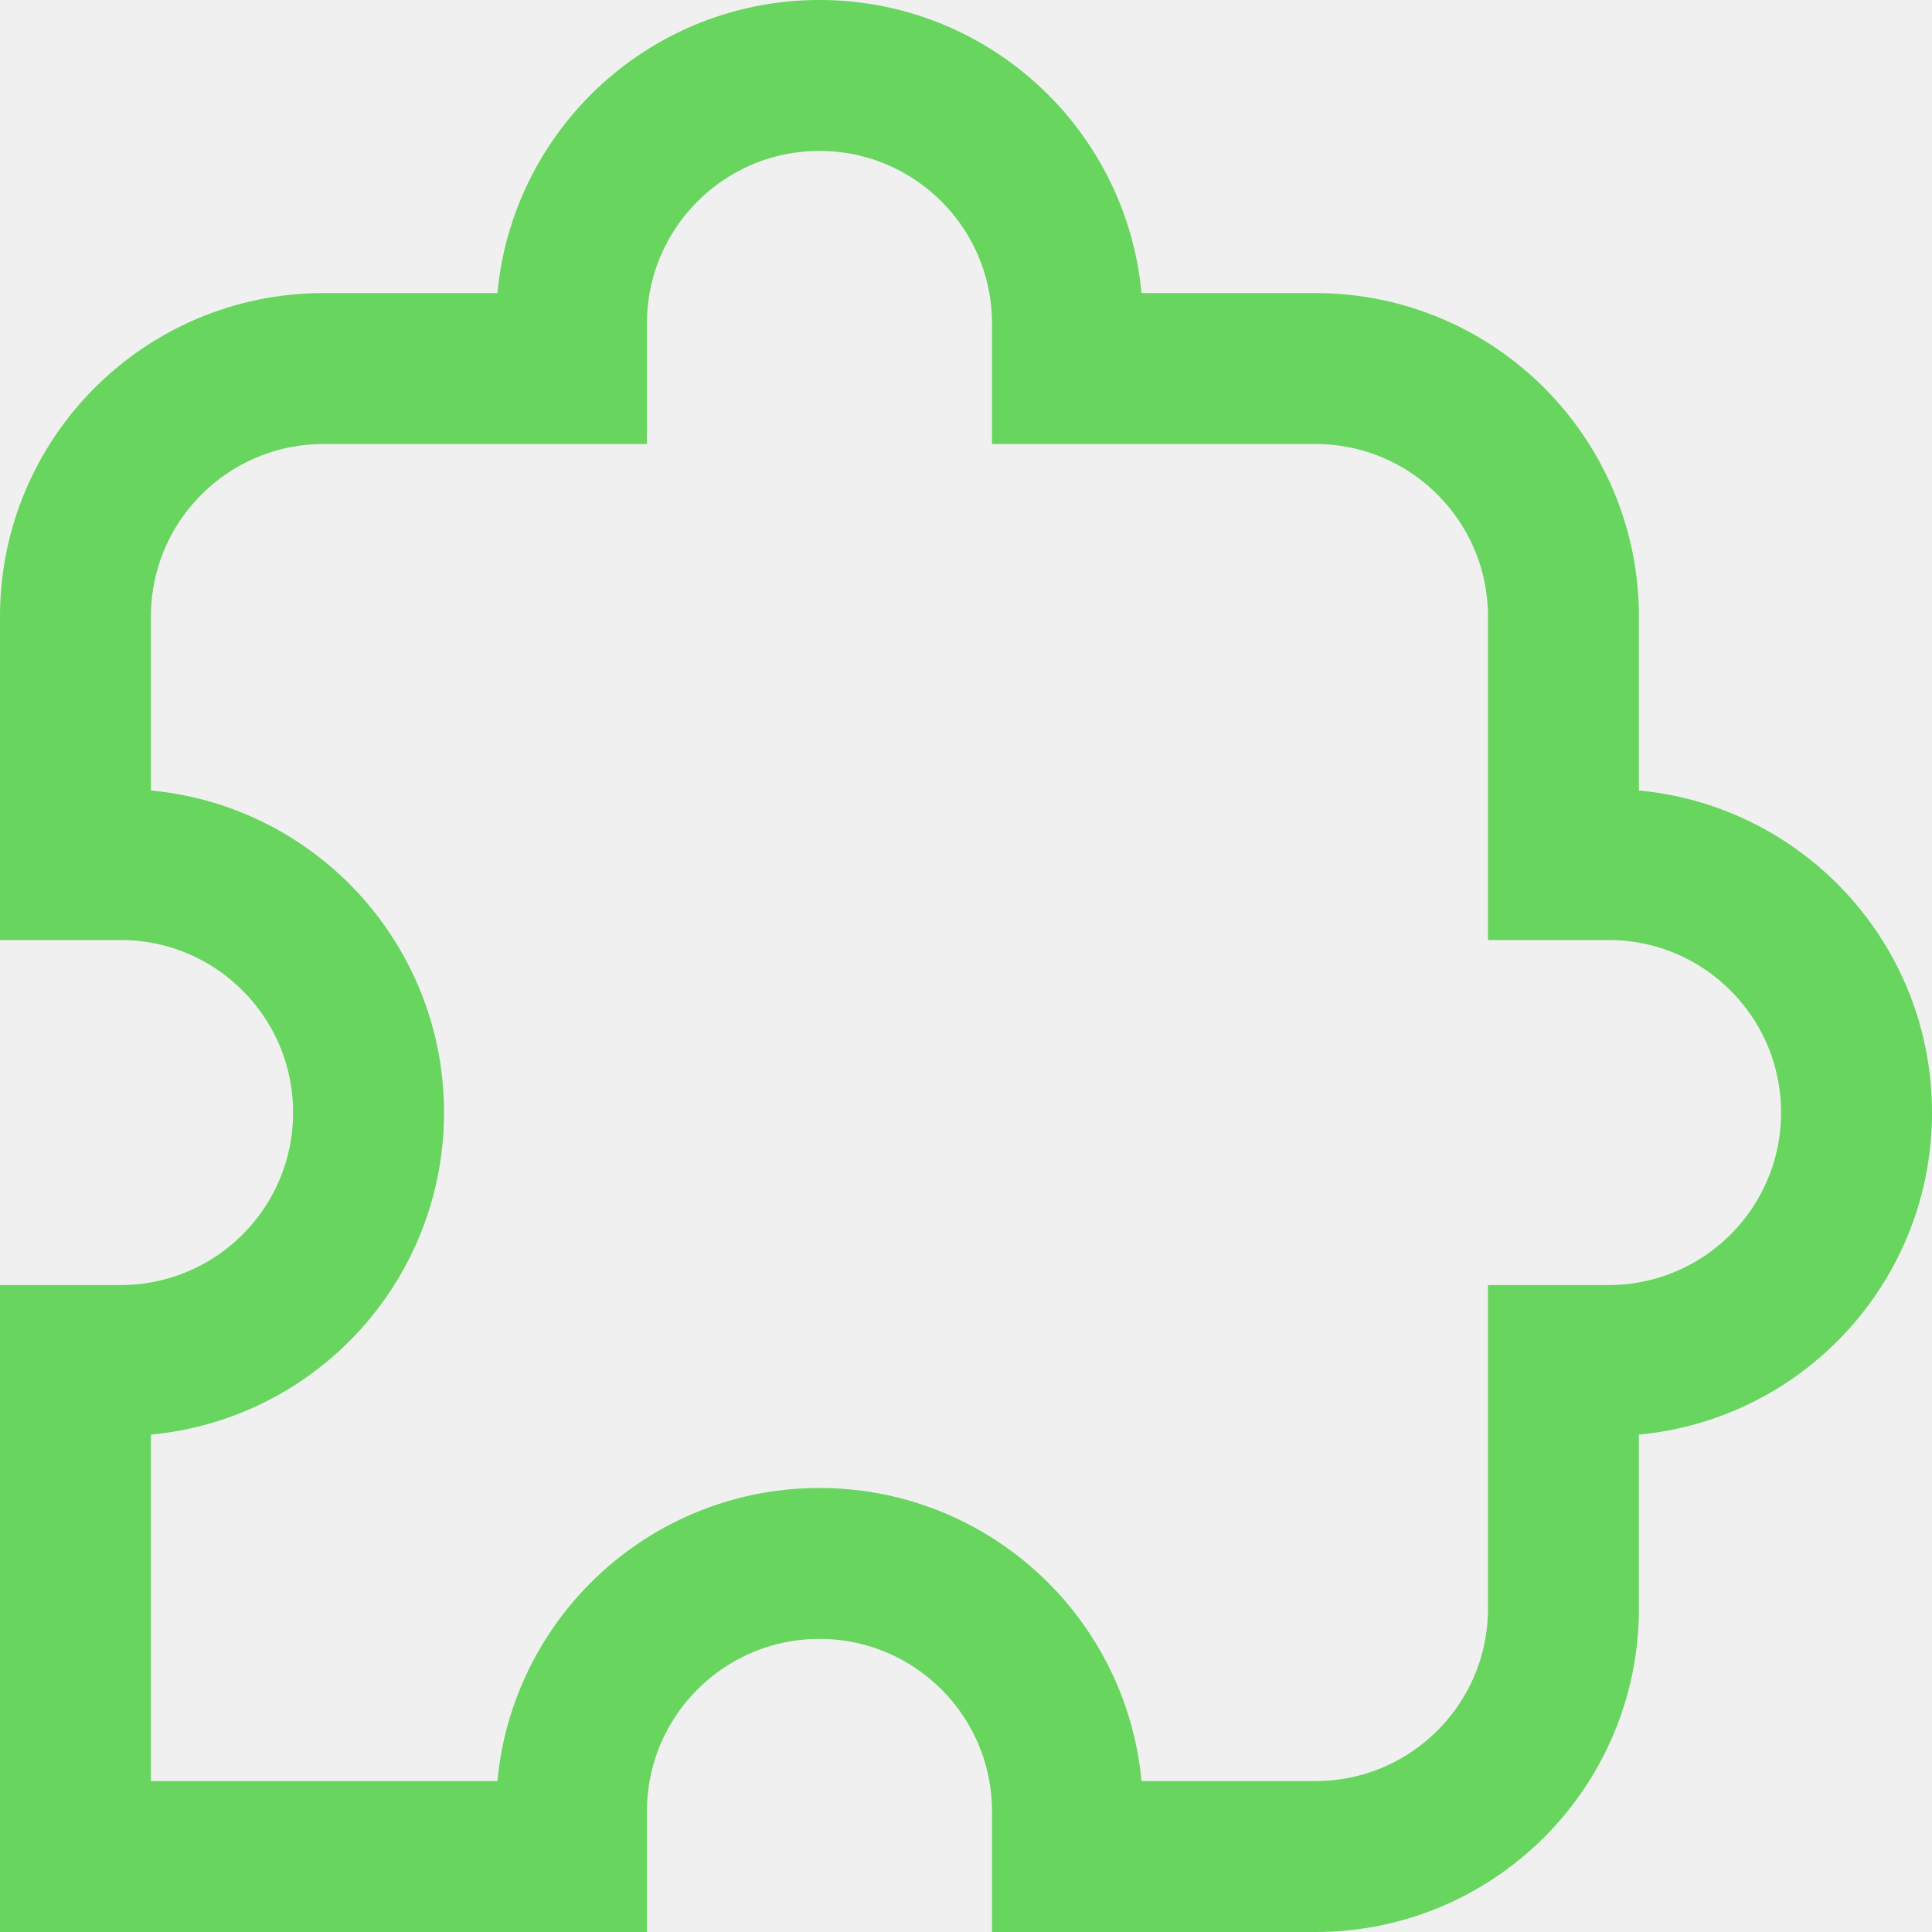
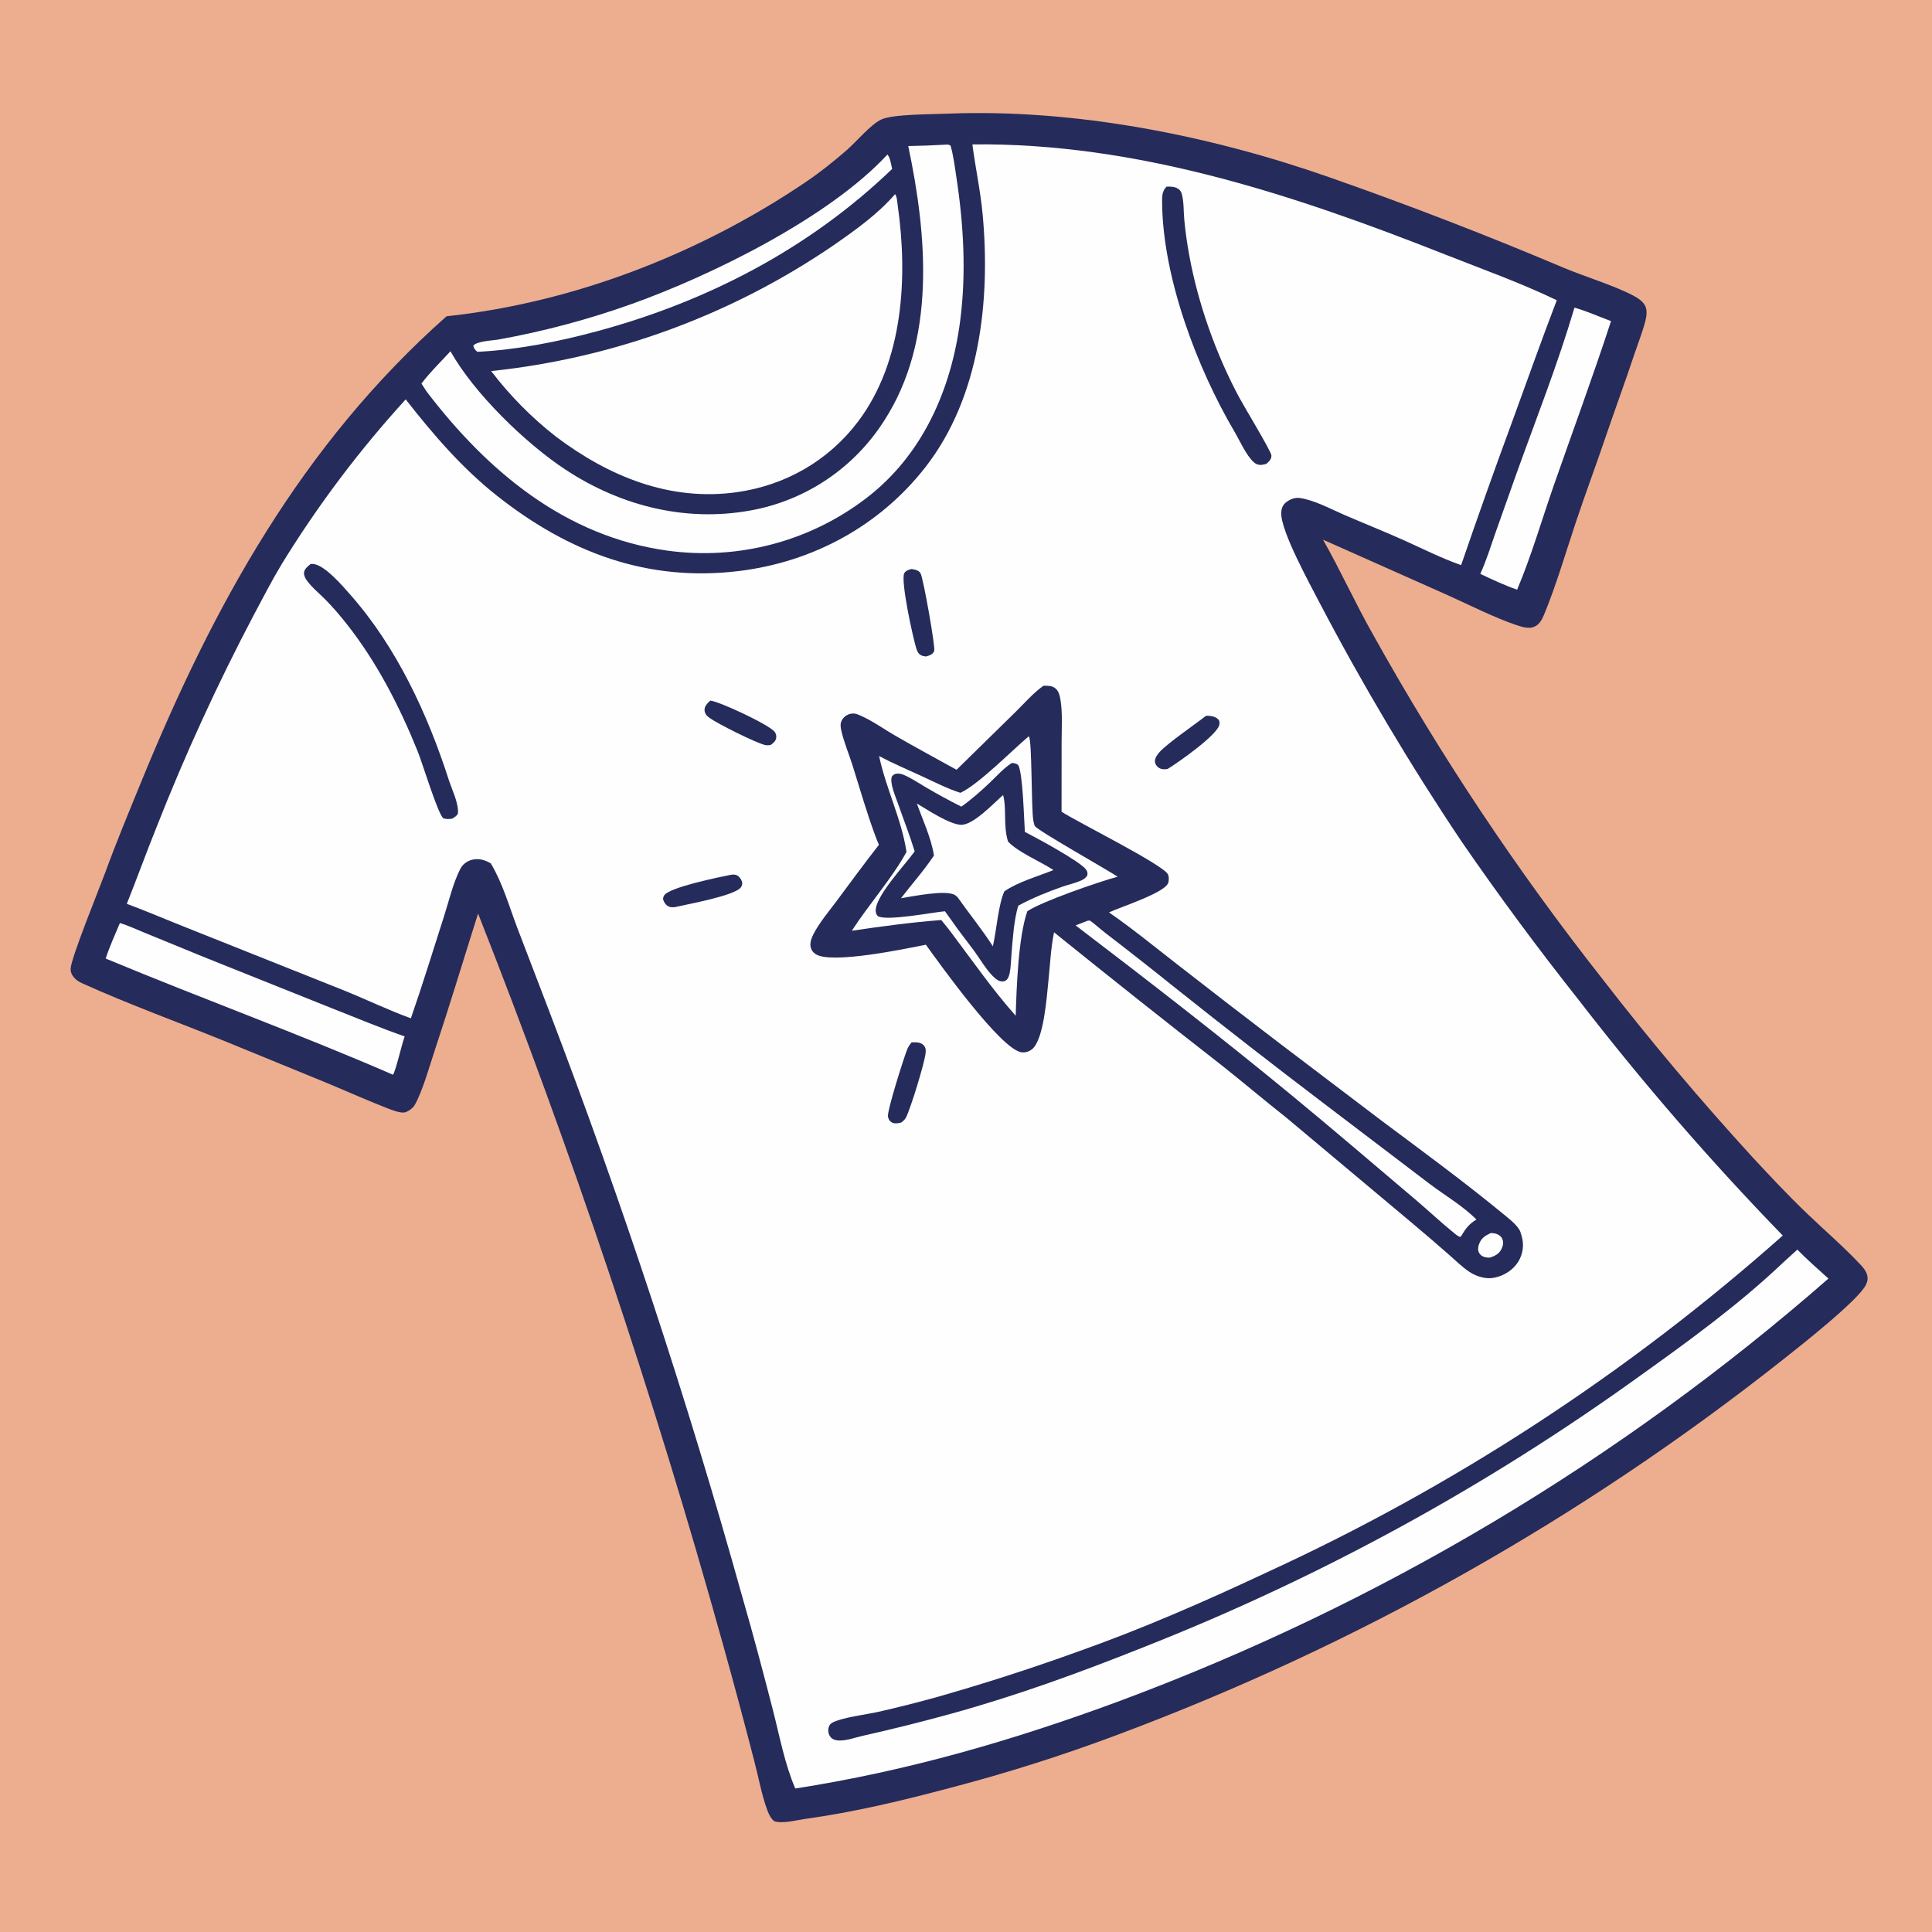
- <svg xmlns="http://www.w3.org/2000/svg" width="72" height="72" viewBox="0 0 72 72" fill="none">
-   <g clip-path="url(#clip0_305_516)">
-     <g clip-path="url(#clip1_305_516)">
-       <path d="M49.023 69.188C54.127 69.188 58.265 65.05 58.265 59.945V50.703H59.945C65.05 50.703 69.188 46.566 69.188 41.461C69.188 36.357 65.05 32.219 59.945 32.219H58.265V22.977C58.265 17.873 54.127 13.735 49.023 13.735H39.781V12.055C39.781 6.95 35.643 2.812 30.539 2.812C25.434 2.812 21.297 6.95 21.297 12.055V13.735H12.055C6.95 13.735 2.812 17.873 2.812 22.977V32.219H4.493C9.597 32.219 13.735 36.357 13.735 41.461C13.735 46.566 9.597 50.703 4.493 50.703H2.812V69.188H21.297V67.507C21.297 62.403 25.434 58.265 30.539 58.265C35.643 58.265 39.781 62.403 39.781 67.507V69.188H49.023Z" stroke="#67D55E" stroke-width="5.625" />
-     </g>
-   </g>
-   <defs>
-     <clipPath id="clip0_305_516">
-       <rect width="72" height="72" fill="white" />
-     </clipPath>
-     <clipPath id="clip1_305_516">
-       <rect width="72" height="72" fill="white" />
-     </clipPath>
-   </defs>
+ <svg xmlns="http://www.w3.org/2000/svg" width="1024" height="1024" viewBox="0 0 1024 1024">
+   <path fill="#EDAE8F" d="M0 0L1024 0L1024 1024L0 1024L0 0Z" />
+   <path fill="#252B5B" d="M502.811 60.222C569.869 57.637 641.285 71.762 704.444 93.912C746.457 108.621 787.993 124.662 828.988 142.01C840.25 146.714 855.362 151.262 865.703 156.682C868.077 157.926 871.073 159.893 872.153 162.472C873.09 164.71 872.671 167.836 872.085 170.107C870.588 175.903 868.267 181.73 866.367 187.419C861.299 202.591 855.783 217.585 850.628 232.72C845.537 247.668 839.998 262.475 835.016 277.453C829.706 293.415 824.858 310.039 818.467 325.599C817.279 328.49 815.798 331.386 812.564 332.418C810.063 333.216 806.935 332.361 804.522 331.574C792.847 327.765 778.44 320.461 766.933 315.286L701.243 286.046C710.68 302.709 718.582 320.252 728.062 336.898C763.519 400.545 803.976 461.275 849.05 518.516C874.487 551.41 901.285 583.23 929.374 613.891C938.624 623.839 947.915 633.742 957.724 643.144C967.073 652.105 977.164 660.788 986.024 670.21C987.422 671.696 988.734 673.23 989.421 675.182C990.165 677.298 989.933 678.985 988.984 680.974C985.118 689.076 953.732 713.752 944.522 721.01C838.097 805.112 719.199 872.09 592.119 919.528C563.232 930.373 533.802 939.715 503.949 947.517C478.705 954.254 452.617 960.524 426.711 964.063C422.066 964.697 414.722 966.774 410.329 965.262C408.554 963.777 407.538 961.701 406.738 959.556C403.641 951.257 402.002 941.737 399.715 933.134C394.348 912.3 388.769 891.522 382.977 870.802C346.505 739.772 303.25 610.726 253.387 484.184C245.724 508.406 238.417 532.693 230.4 556.809C227.649 565.086 223.846 578.729 219.724 585.801C218.794 587.397 215.935 589.504 214.1 589.665C211.767 589.869 207.856 588.374 205.655 587.526C194.896 583.38 184.311 578.6 173.662 574.167L119.997 552.182C94.541 541.823 68.582 532.474 43.535 521.148C41.993 520.451 40.635 519.632 39.476 518.379C38.181 516.981 37.357 515.338 37.444 513.392C37.707 507.512 52.77 470.692 55.9 462.137C61.734 446.188 68.271 430.467 74.697 414.748C112.996 321.073 159.929 235.599 236.69 167.629C304.104 160.454 371.322 134.288 427.349 96.281C434.831 91.206 442.067 85.44 448.873 79.491C453.838 75.151 461.526 65.945 467.101 63.333C473.325 60.417 494.722 60.601 502.811 60.222Z" />
+   <path fill="#FEFEFE" d="M515.387 76.538C602.288 75.508 686.013 103.305 765.871 134.852C785.628 142.657 805.98 149.918 825.127 159.126C817.085 180.109 809.561 201.33 801.868 222.445C792.429 248.034 783.282 273.729 774.428 299.526C764.102 295.938 754.061 290.816 744.08 286.347C733.687 281.693 723.103 277.462 712.642 272.963C705.44 269.866 696.552 264.967 688.756 263.935C686.196 263.597 683.275 264.804 681.362 266.469C679.793 267.835 679.148 269.702 679.072 271.742C678.712 281.503 694.561 310.032 699.38 319.431C722.162 362.901 747.261 405.116 774.57 445.894C794.385 474.675 815.164 502.78 836.872 530.161C870.504 573.731 906.569 615.366 944.896 654.869C862.792 727.802 770.298 788.121 670.45 833.845C637.931 849.114 604.625 863.634 570.732 875.599C545.633 884.656 520.218 892.814 494.536 900.055C484.884 902.694 475.177 905.123 465.42 907.341C459.19 908.727 446.592 910.251 441.329 912.953C440.118 913.576 439.48 914.396 439.16 915.728C438.746 917.454 439.112 919.399 440.288 920.749C441.363 921.984 442.897 922.44 444.477 922.502C448.688 922.667 453.139 920.946 457.216 920.031C472.995 916.491 488.546 912.609 504.144 908.307C538.681 898.782 572.274 886.54 605.528 873.279C699.047 836.466 787.595 788.101 869.11 729.31C895.43 710.516 921.704 691.409 945.192 669.092L952.622 662.319C957.851 667.687 963.558 672.634 969.105 677.672C858.534 774.4 731.311 850.237 593.632 901.489C537.37 922.361 480.909 938.711 421.511 947.945C415.897 934.889 413.252 920.343 409.725 906.63C404.588 886.659 399.266 866.518 393.537 846.713C364.143 741.325 329.859 637.362 290.796 535.162L274.018 491.36C269.854 480.29 266.222 467.687 260.11 457.581C259.075 456.998 257.984 456.469 256.867 456.06C254.095 455.047 250.601 455.129 247.973 456.53C246.185 457.482 244.87 458.772 243.95 460.57C240.117 468.057 237.955 477.508 235.374 485.543C229.554 503.662 224.036 521.743 217.771 539.727C205.868 535.41 194.248 529.778 182.488 525.024L98.778 491.646C88.234 487.491 77.837 482.99 67.208 479.05C72.585 465.622 77.486 452.006 82.895 438.593C98.049 400.058 115.316 362.388 134.616 325.754C139.441 316.721 144.121 307.578 149.419 298.811C168.503 267.768 190.472 238.595 215.034 211.678C229.568 230.301 245.013 248.27 263.637 262.941C301.437 292.717 342.924 308.566 391.583 302.663C430.732 297.913 466.233 278.767 490.558 247.514C519.413 210.443 525.024 159.052 520.819 113.602C519.663 101.098 516.982 88.958 515.387 76.538Z" />
+   <path fill="#252B5B" d="M553.063 363.454C555.229 363.447 557.573 363.352 559.352 364.812C561.09 366.239 561.659 368.488 562.021 370.604C563.255 377.839 562.686 385.923 562.676 393.275L562.647 430.237C570.376 435.363 616.507 458.277 619.043 463.436C619.652 464.676 619.62 466.832 619.109 468.103C617.013 473.319 593.838 480.765 587.78 483.597C600.108 492.103 611.791 501.666 623.606 510.864C641.446 524.783 659.363 538.603 677.355 552.324L732.419 594.108C754.255 610.415 776.284 626.559 797.331 643.896C799.91 646.021 804.822 649.84 805.879 653.051C805.94 653.237 805.988 653.427 806.046 653.614C806.392 654.735 806.735 655.84 806.945 656.997C807.774 661.634 806.605 666.406 803.726 670.135C800.654 674.134 795.523 676.932 790.501 677.42C786.529 677.807 781.976 676.238 778.703 674.049C774.959 671.547 771.475 668.065 768.076 665.104C761.819 659.619 755.509 654.196 749.146 648.835L681.729 592.335C670.028 583.108 658.674 573.459 646.988 564.221C617.351 541.107 587.908 517.746 558.662 494.14C556.917 502.656 556.561 511.596 555.649 520.232C554.8 528.274 553.235 551.417 546.869 556.213C545.285 557.407 543.277 558.026 541.298 557.708C530.261 555.934 498.197 511.081 490.733 500.718C480.627 502.704 440.668 511.222 432.294 505.7C430.858 504.754 429.875 503.367 429.613 501.653C429.246 499.257 430.226 496.864 431.32 494.788C434.563 488.633 439.512 482.839 443.666 477.239C450.998 467.352 458.276 457.448 465.861 447.751C465.138 446.201 464.534 444.593 463.936 442.991C459.382 430.801 455.759 418.01 451.841 405.584C449.926 399.512 447.28 393.39 445.908 387.187C445.496 385.328 445.247 383.626 446.144 381.862C447.002 380.177 448.669 378.893 450.477 378.398C452.066 377.963 453.368 378.148 454.869 378.756C461.765 381.546 468.363 386.389 474.823 390.105C485.439 396.21 496.256 402.089 506.986 408.002L537.82 377.779C542.703 373.034 547.509 367.363 553.063 363.454Z" />
+   <path fill="#FEFEFE" d="M545.119 390.359C545.188 390.377 545.268 390.371 545.325 390.414C547.052 391.738 546.55 429.081 547.7 434.902C547.832 435.567 548.113 437.311 548.518 437.857C550.511 440.547 586.228 460.597 592.358 464.669C582.54 467.312 551.837 477.899 544.495 483.004C539.682 496.859 538.813 523.475 538.337 538.368C526.312 524.84 515.764 509.71 504.89 495.245C503.027 492.627 500.898 490.148 498.889 487.637C483.044 488.85 467.206 490.981 451.492 493.319C460.24 479.682 473.029 465.232 480.462 451.52C477.828 434.079 469.578 417.965 465.944 400.735C473.259 404.611 480.823 407.823 488.333 411.278C495.111 414.397 501.92 417.927 509.028 420.209C518.503 415.889 536.313 397.827 545.119 390.359Z" />
+   <path fill="#252B5B" d="M536.29 404.407C537.723 404.497 538.354 404.564 539.584 405.404C542.165 409.062 542.744 434.801 543.205 440.927C549.148 443.963 572.694 456.656 575.649 460.92C576.428 462.043 576.475 462.658 576.318 463.977C575.422 465.287 574.572 465.983 573.112 466.638C569.825 468.114 566.173 468.884 562.771 470.07C555.282 472.682 547.301 475.941 540.328 479.695L539.673 480.052C537.328 488.142 536.787 497.609 536.077 506.004C535.81 509.166 535.813 512.546 535.172 515.653C534.922 516.863 534.451 518.5 533.501 519.365C532.54 520.24 531.593 520.301 530.365 520.09C528.51 519.771 526.453 517.676 525.261 516.355C521.917 512.649 519.328 508.127 516.383 504.096C512.373 498.607 508.09 493.361 504.263 487.733L500.82 482.978C494.208 483.585 470 488.309 465.291 485.58C464.672 484.889 464.415 484.495 464.227 483.557C462.745 476.147 479.811 458.29 484.413 451.744L484.789 451.203C482.197 442.697 478.874 434.341 475.961 425.934C474.806 422.599 471.254 414.59 472.796 411.414C473.429 410.79 473.903 410.316 474.814 410.122C476.203 409.826 477.644 410.133 478.93 410.669C483.091 412.401 487.123 415.201 491.021 417.473C497.107 421.021 503.225 424.387 509.529 427.534C515.001 423.682 520.184 419.054 525.023 414.438C528.592 411.035 532.092 407.023 536.29 404.407Z" />
+   <path fill="#FEFEFE" d="M531.66 421.392C533.676 428.665 531.615 437.592 534.294 446.092C540.09 452.016 551.139 456.407 558.381 461.149C550.284 464.385 539.422 467.483 532.336 472.438C529.218 479.058 528.104 493.459 526.245 501.55C520.515 492.644 513.637 484.193 507.513 475.525C507.061 475.111 506.791 474.837 506.261 474.48C501.62 471.354 483.446 475.156 477.554 476.068C483.324 468.554 489.761 461.321 495.017 453.45C493.571 444.174 489.112 434.706 485.948 425.871C491.634 429.208 502.93 436.796 509.197 437.159C515.71 437.537 526.622 425.749 531.66 421.392Z" />
+   <path fill="#FEFEFE" d="M576.549 487.968L577.721 487.928C580.624 490.013 583.278 492.522 586.134 494.703C598.669 504.324 611.095 514.087 623.409 523.99C649.087 544.443 675.001 564.598 701.146 584.45L757.591 627.374C765.745 633.566 775.372 639.123 782.535 646.377C778.865 648.627 777.051 650.762 774.904 654.456L774.093 655.611C772.791 655.329 771.916 654.533 770.91 653.722C763.867 648.046 757.201 641.733 750.287 635.876C728.518 617.434 706.793 598.796 684.773 580.659C647.293 549.788 608.716 519.904 570.095 490.481L576.549 487.968Z" />
+   <path fill="#FEFEFE" d="M790.156 653.53C791.107 653.591 792.052 653.625 792.966 653.921C794.474 654.411 795.746 655.349 796.346 656.874C797.022 658.593 796.578 660.534 795.756 662.117C794.415 664.702 792.432 665.588 789.809 666.533C789.226 666.544 788.574 666.583 787.991 666.495C786.318 666.243 784.791 665.604 783.942 664.02C783.16 662.562 783.374 660.916 783.917 659.429C785.102 656.18 787.151 654.929 790.156 653.53Z" />
+   <path fill="#252B5B" d="M618.28 98.932C620.234 98.813 622.796 98.899 624.462 100.08C625.519 100.83 626.003 101.518 626.355 102.768C627.522 106.914 627.294 111.998 627.683 116.308C628.257 122.659 629.156 128.857 630.292 135.126C634.958 160.863 644.528 187.82 656.926 210.882C659.414 215.512 673.901 239.466 673.89 241.435C673.878 243.568 672.597 244.603 671.121 245.876C670.299 246.119 669.488 246.304 668.634 246.384C667.033 246.533 665.736 246.075 664.531 244.984C660.44 241.28 657.155 233.635 654.339 228.854C634.404 195.003 616.345 147.166 615.94 107.507C615.906 104.19 615.839 101.413 618.28 98.932Z" />
+   <path fill="#252B5B" d="M164.648 298.919C165.175 298.889 165.21 298.876 165.809 298.907C171.994 299.232 181.708 310.709 185.714 315.244C210.19 342.948 226.662 378.522 237.892 413.428C239.628 418.824 243.07 425.406 242.735 431.108C242.027 432.615 240.913 433.133 239.544 433.943C237.852 434.095 236.501 434.303 234.881 433.632C231.904 430.855 223.918 404.504 221.367 398.186C211.801 374.49 199.755 350.997 183.878 330.876C180.289 326.327 176.571 321.962 172.508 317.827C169.24 314.502 164.921 311.049 162.315 307.208C161.649 306.226 161.063 304.851 161.119 303.638C161.216 301.568 163.22 300.132 164.648 298.919Z" />
+   <path fill="#252B5B" d="M482.953 301.601C483.558 301.674 484.158 301.738 484.749 301.889C486.02 302.213 487.284 302.705 487.926 303.916C489.433 306.762 495.895 343.273 495.149 345.027C494.301 347.019 492.677 347.372 490.797 347.963C489.882 347.829 488.971 347.718 488.139 347.279C486.939 346.645 486.368 345.663 485.927 344.44C484.013 339.127 477.188 307.417 479.298 303.791C480.101 302.409 481.537 302.065 482.953 301.601Z" />
+   <path fill="#252B5B" d="M483.172 552.472C485.345 552.438 487.726 552.246 489.422 553.889C490.706 555.134 490.766 556.561 490.581 558.221C489.969 563.682 482.667 587.482 480.177 592.324C479.6 593.447 478.645 594.211 477.668 594.976C475.9 595.394 474.114 595.79 472.447 594.753C471.433 594.122 470.85 592.993 470.641 591.846C470.096 588.86 479.042 560.609 480.854 556.164C481.426 554.763 482.208 553.627 483.172 552.472Z" />
+   <path fill="#252B5B" d="M387.458 463.644C388.607 463.508 389.809 463.443 390.842 464.061C392.044 464.78 392.983 466.186 393.318 467.524C393.55 468.452 393.275 469.467 392.733 470.247C389.606 474.749 364.182 479.272 357.538 480.83C356.437 480.86 355.425 480.961 354.402 480.457C352.871 479.703 351.978 478.319 351.457 476.756C351.499 475.87 351.552 475.274 352.075 474.509C355.021 470.208 381.157 464.897 387.458 463.644Z" />
+   <path fill="#252B5B" d="M639.303 379.357C639.927 379.347 640.493 379.367 641.112 379.437C643.133 379.665 644.812 380.132 646.114 381.779C646.392 382.741 646.475 383.257 646.238 384.261C644.935 389.764 624.473 404.147 618.934 407.52C618.712 407.564 618.492 407.62 618.268 407.652C616.631 407.89 615 407.675 613.707 406.556C612.742 405.722 612.061 404.551 612.141 403.245C612.248 401.485 613.588 399.696 614.73 398.452C618.887 393.927 633.507 383.81 639.303 379.357Z" />
+   <path fill="#252B5B" d="M376.462 371.333C381.349 371.789 407.843 384.184 410.613 387.917C411.362 388.926 411.625 390.17 411.352 391.395C410.993 392.997 409.67 393.987 408.414 394.881C407.444 394.993 406.435 395.1 405.472 394.864C400.384 393.616 380.57 383.736 376.068 380.505C374.664 379.498 373.479 378.237 373.424 376.392C373.358 374.183 374.985 372.718 376.462 371.333Z" />
+   <path fill="#FEFEFE" d="M474.397 102.925C475.411 103.997 475.577 107.23 475.782 108.665C481.243 146.929 478.831 191.535 454.829 223.376C439.122 244.213 416.234 257.284 390.415 260.889C354.965 265.839 322.638 252.49 294.805 231.529C281.859 221.444 270.271 209.728 260.329 196.673C325.38 189.838 387.712 166.943 441.722 130.047C453.168 122.104 465.246 113.535 474.397 102.925Z" />
+   <path fill="#FEFEFE" d="M500.311 76.716C501.75 76.644 502.496 76.438 503.79 77.113C505.398 82.614 506.08 88.58 506.945 94.242C510.759 119.191 512.19 145.004 508.909 170.096C504.14 206.572 488.935 241.292 459.084 264.086C429.067 287.034 391.12 297.025 353.694 291.836C299.559 284.372 258.265 249.683 226.094 207.498L223.386 203.296C227.902 197.278 233.667 191.726 238.755 186.172C251.189 208.363 278.382 234.881 299.833 248.989C329.862 268.737 365.478 277.367 401.023 269.925C428.864 264.01 453.168 247.172 468.49 223.185C496.292 180.429 491.408 124.85 481.388 77.407C487.7 77.306 494.009 77.076 500.311 76.716Z" />
+   <path fill="#FEFEFE" d="M63.544 489.236C67.91 490.499 72.303 492.634 76.535 494.322L107.583 507.054L177.013 534.836C189.464 539.731 201.852 544.92 214.483 549.328C212.815 553.907 210.028 566.602 208.328 569.643C158.116 547.828 106.55 529.115 56.034 508.057C58.025 501.7 61.014 495.404 63.544 489.236Z" />
+   <path fill="#FEFEFE" d="M834.498 163.051C841.04 164.902 847.493 167.818 853.878 170.195C844.381 199.316 833.72 228.128 823.617 257.052C817.177 275.49 811.706 294.57 804.107 312.55C797.471 310.244 790.924 307.186 784.584 304.162C787.802 297.139 790.066 289.731 792.614 282.45L803.736 251.088C814.24 221.841 825.699 192.874 834.498 163.051Z" />
+   <path fill="#FEFEFE" d="M470.365 81.896C471.878 83.613 472.298 87.302 472.86 89.534C428.938 131.773 374.867 159.842 316.244 175.623C295.678 181.159 274.301 185.4 252.999 186.473C251.834 185.491 251.19 184.712 250.868 183.243C252.604 180.754 261.401 180.483 264.501 179.902C288.446 175.572 311.994 169.278 334.906 161.085C377.534 145.849 439.683 115.132 470.365 81.896Z" />
</svg>
